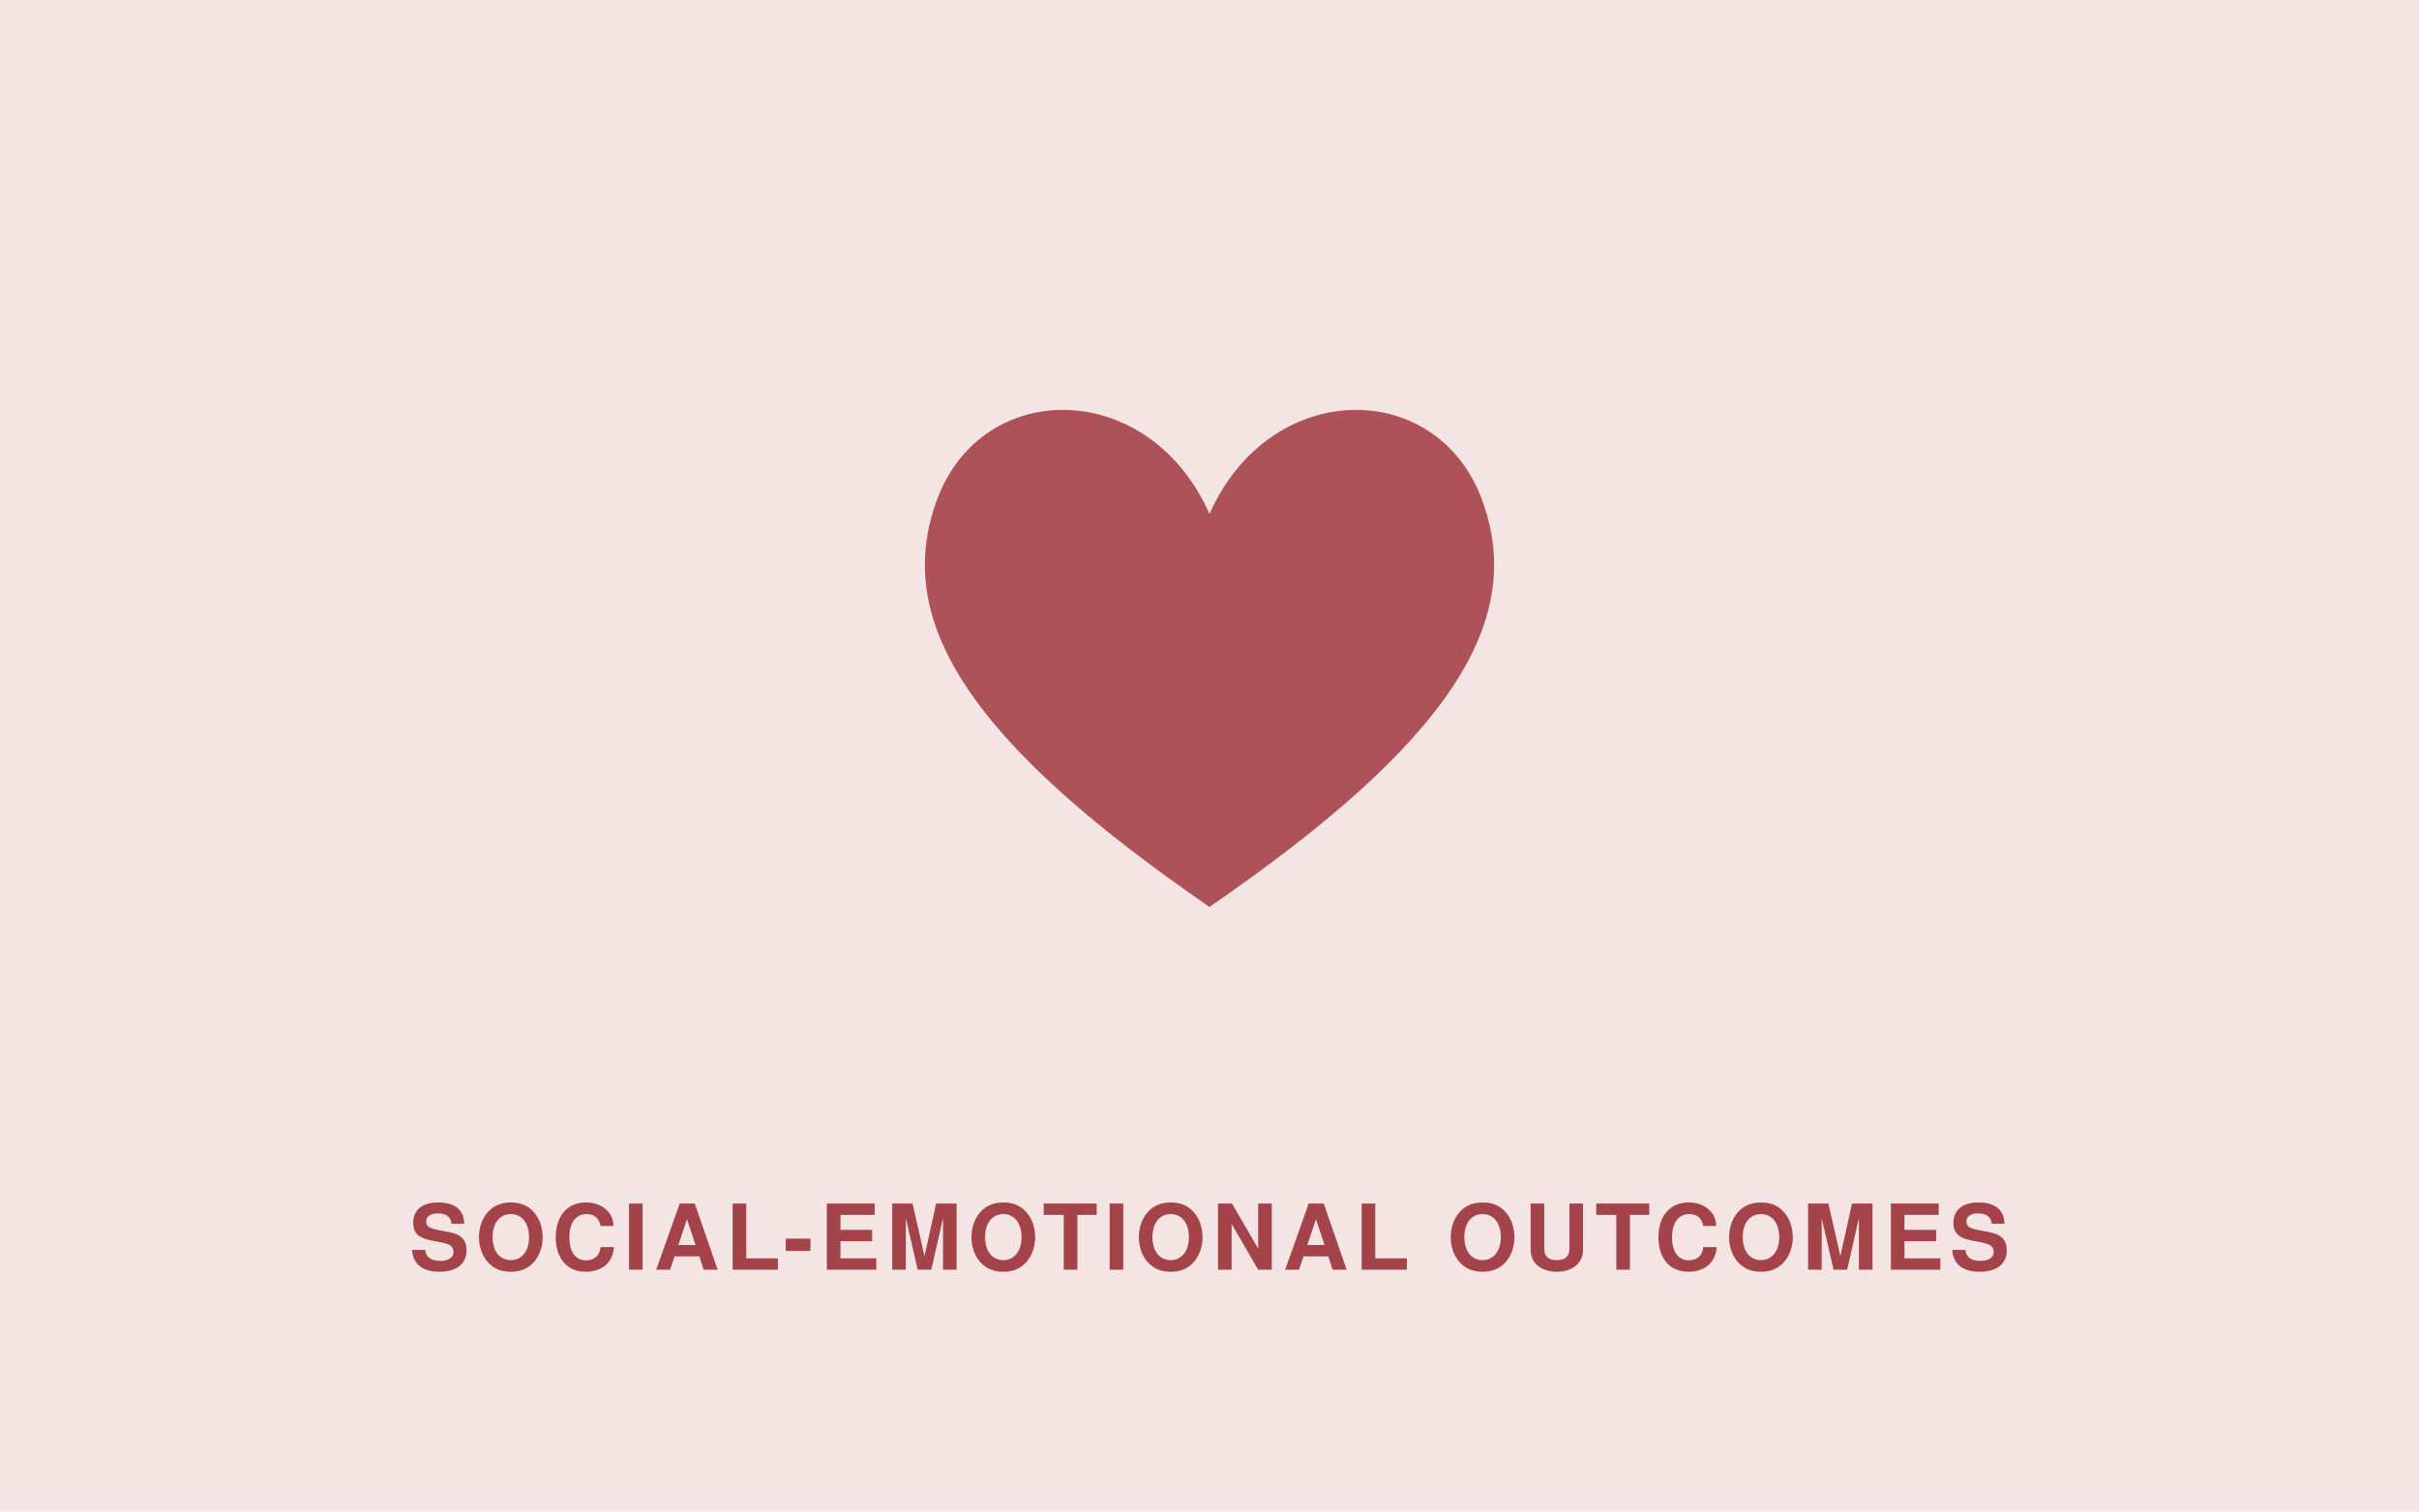
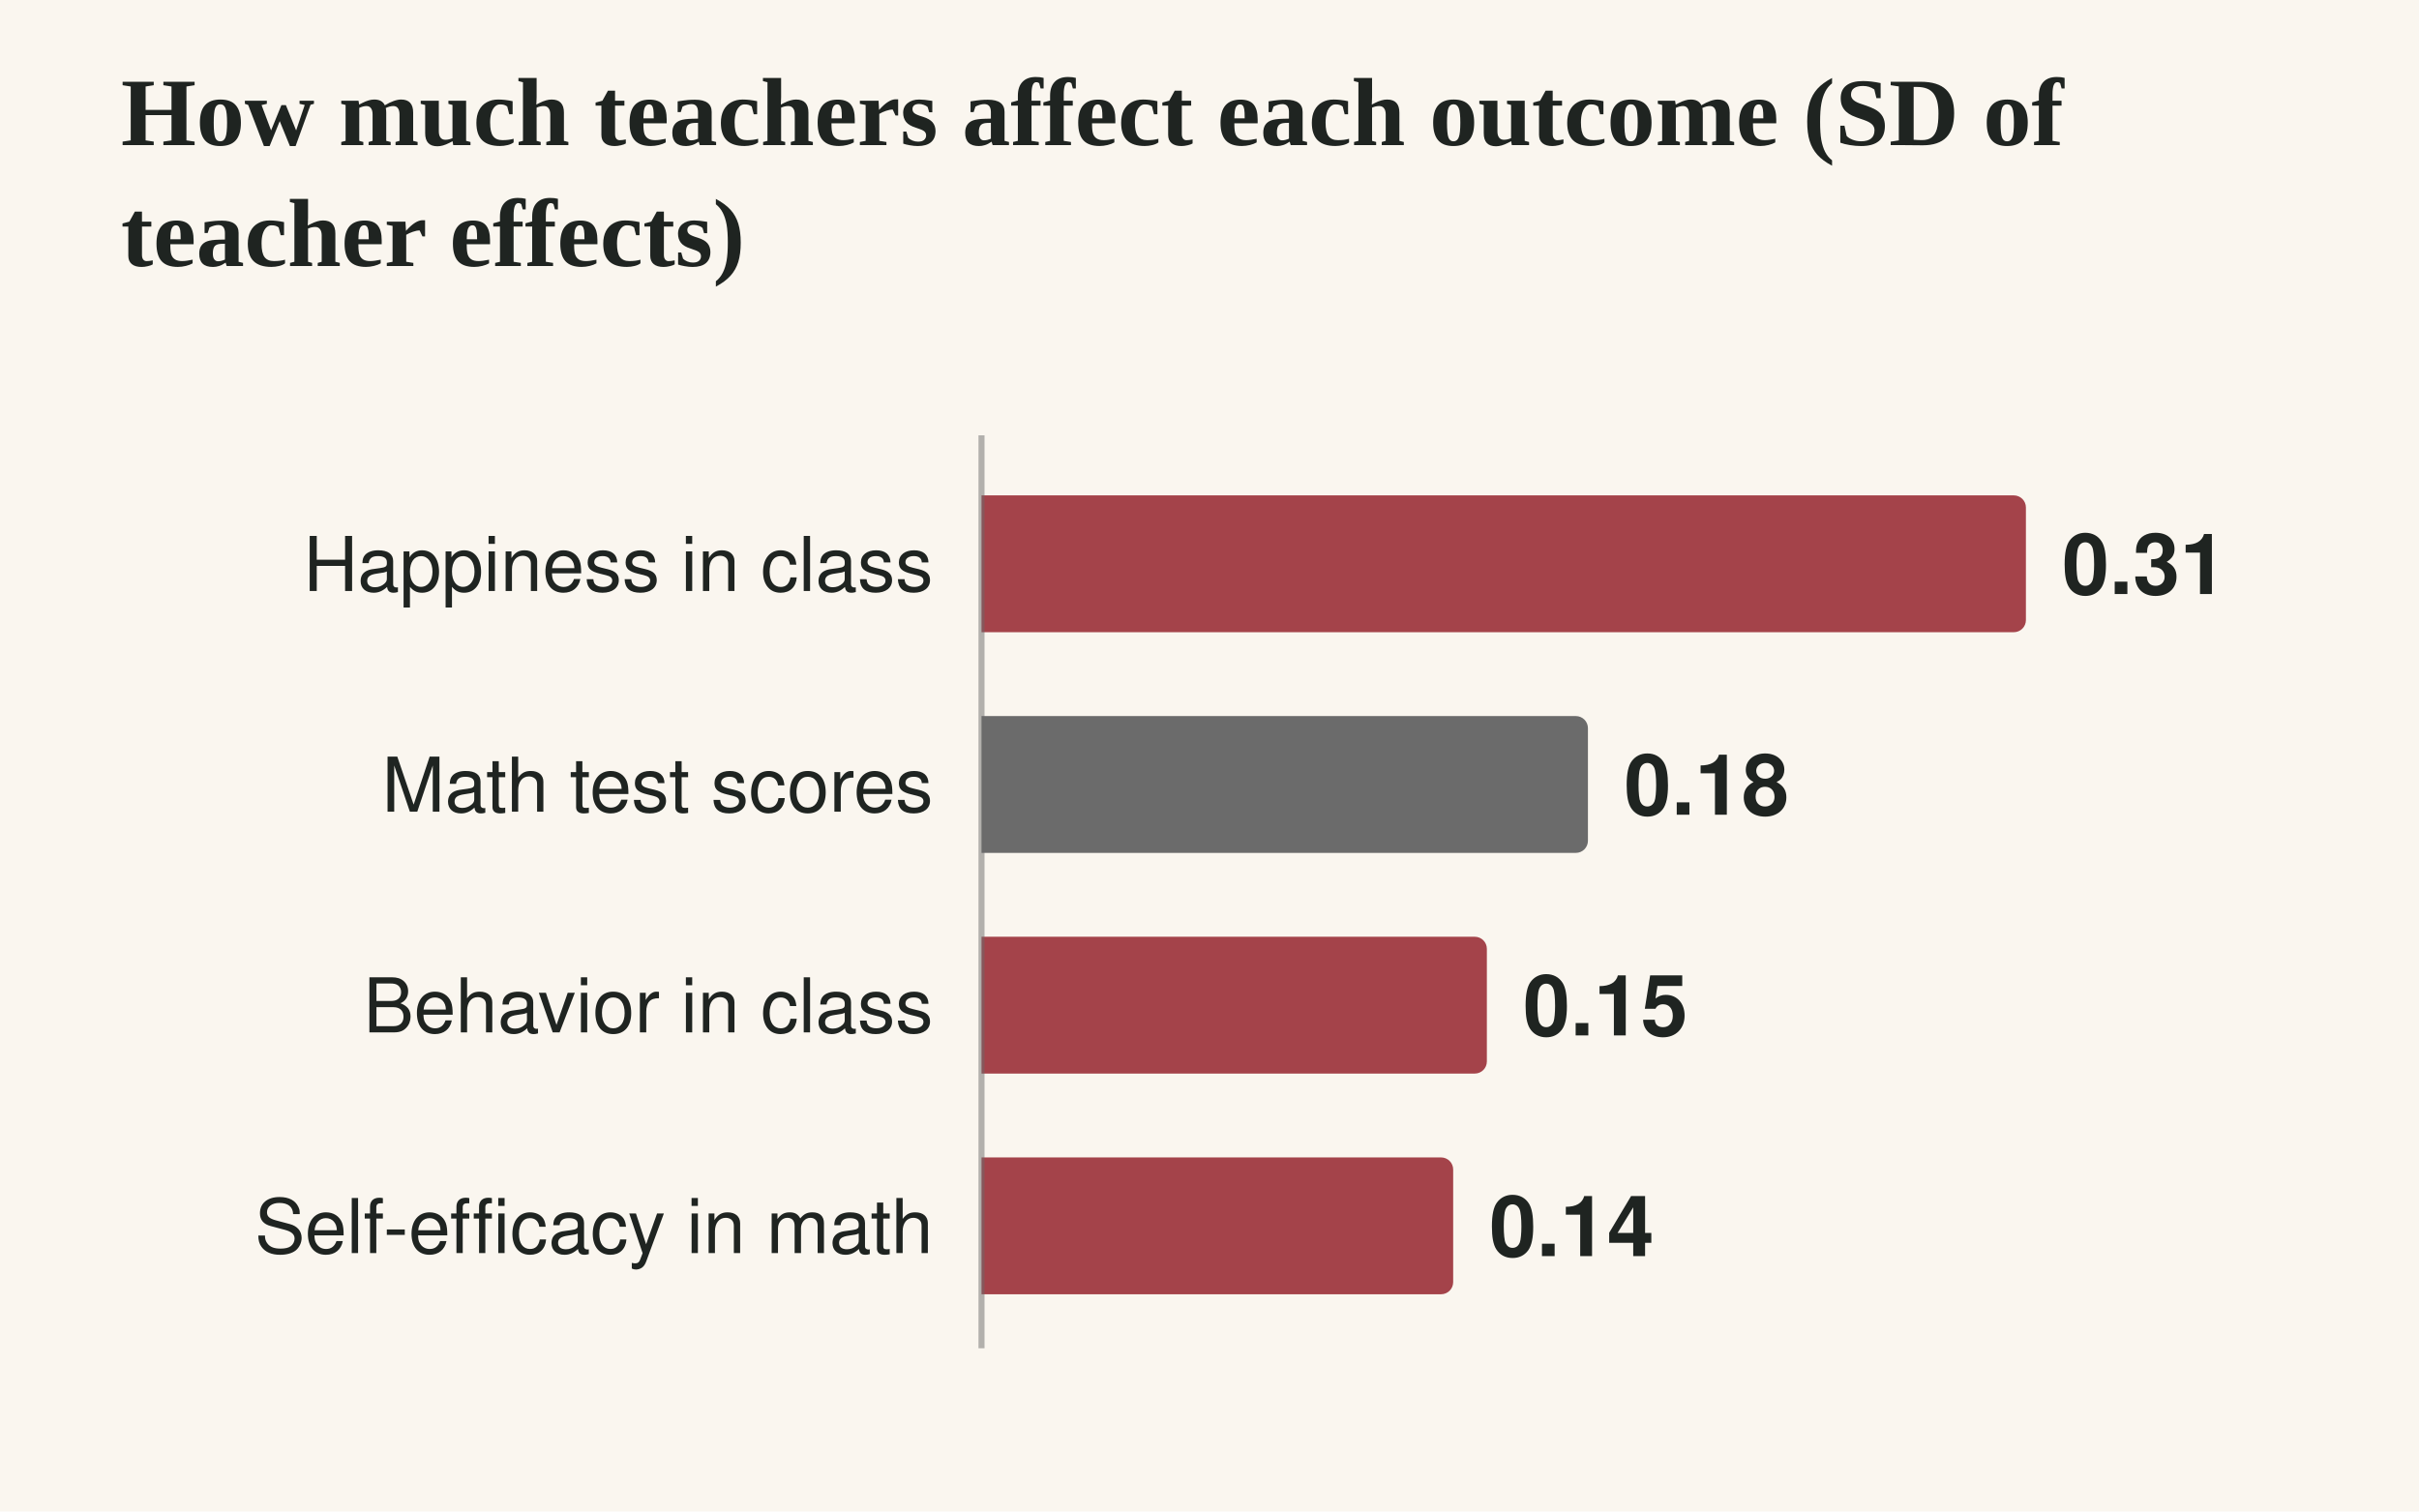
<svg xmlns="http://www.w3.org/2000/svg" viewBox="0 0 800 500" width="800" height="500" role="img">
-   <rect width="800" height="500" fill="#F5E4E4" />
-   <g transform="translate(280,95)" fill="none" stroke="#A4434A" stroke-width="10" stroke-linecap="round" stroke-linejoin="round">
-     <path d="M120 205 C 40 150, 15 110, 30 70 C 45 30, 100 30, 120 75 C 140 30, 195 30, 210 70 C 225 110, 200 150, 120 205 Z" fill="#A4434A" fill-opacity="0.9" stroke="none" />
-   </g>
-   <text x="400" y="420" text-anchor="middle" font-family="'Helvetica Neue', Helvetica, Arial, sans-serif" font-size="30" font-weight="600" letter-spacing="2" fill="#A4434A">SOCIAL-EMOTIONAL OUTCOMES</text>
+   <rect width="800" height="500" fill="#FAF6EF" />
+   <text x="40" y="48" font-family="Georgia, 'Times New Roman', serif" font-size="32" font-weight="600" fill="#1F2421">How much teachers affect each outcome (SD of</text>
+   <text x="40" y="88" font-family="Georgia, 'Times New Roman', serif" font-size="32" font-weight="600" fill="#1F2421">teacher effects)</text>
+   <text x="308.6" y="195.5" text-anchor="end" font-family="'Helvetica Neue', Helvetica, Arial, sans-serif" font-size="25" fill="#1F2421">Happiness in class</text>
+   <path d="M324.6 163.87 h341.4 a4 4 0 0 1 4 4 v37.26 a4 4 0 0 1 -4 4 h-341.4 Z" fill="#A4434A" />
+   <text x="682.0" y="196.5" font-family="'Helvetica Neue', Helvetica, Arial, sans-serif" font-size="28" font-weight="700" fill="#1F2421">0.31</text>
+   <text x="308.6" y="268.5" text-anchor="end" font-family="'Helvetica Neue', Helvetica, Arial, sans-serif" font-size="25" fill="#1F2421">Math test scores</text>
+   <path d="M324.6 236.87 h196.555 a4 4 0 0 1 4 4 v37.26 a4 4 0 0 1 -4 4 h-196.555 Z" fill="#6B6B6B" />
+   <text x="537.155" y="269.5" font-family="'Helvetica Neue', Helvetica, Arial, sans-serif" font-size="28" font-weight="700" fill="#1F2421">0.18</text>
+   <text x="308.6" y="341.5" text-anchor="end" font-family="'Helvetica Neue', Helvetica, Arial, sans-serif" font-size="25" fill="#1F2421">Behavior in class</text>
+   <path d="M324.6 309.87 h163.129 a4 4 0 0 1 4 4 v37.26 a4 4 0 0 1 -4 4 h-163.129 Z" fill="#A4434A" />
+   <text x="503.729" y="342.5" font-family="'Helvetica Neue', Helvetica, Arial, sans-serif" font-size="28" font-weight="700" fill="#1F2421">0.15</text>
+   <text x="308.6" y="414.5" text-anchor="end" font-family="'Helvetica Neue', Helvetica, Arial, sans-serif" font-size="25" fill="#1F2421">Self-efficacy in math</text>
+   <path d="M324.6 382.87 h151.987 a4 4 0 0 1 4 4 v37.26 a4 4 0 0 1 -4 4 h-151.987 Z" fill="#A4434A" />
+   <text x="492.587" y="415.5" font-family="'Helvetica Neue', Helvetica, Arial, sans-serif" font-size="28" font-weight="700" fill="#1F2421">0.14</text>
+   <line x1="324.6" y1="144" x2="324.6" y2="446" stroke="#6B6B6B" stroke-opacity="0.5" stroke-width="2" />
</svg>
